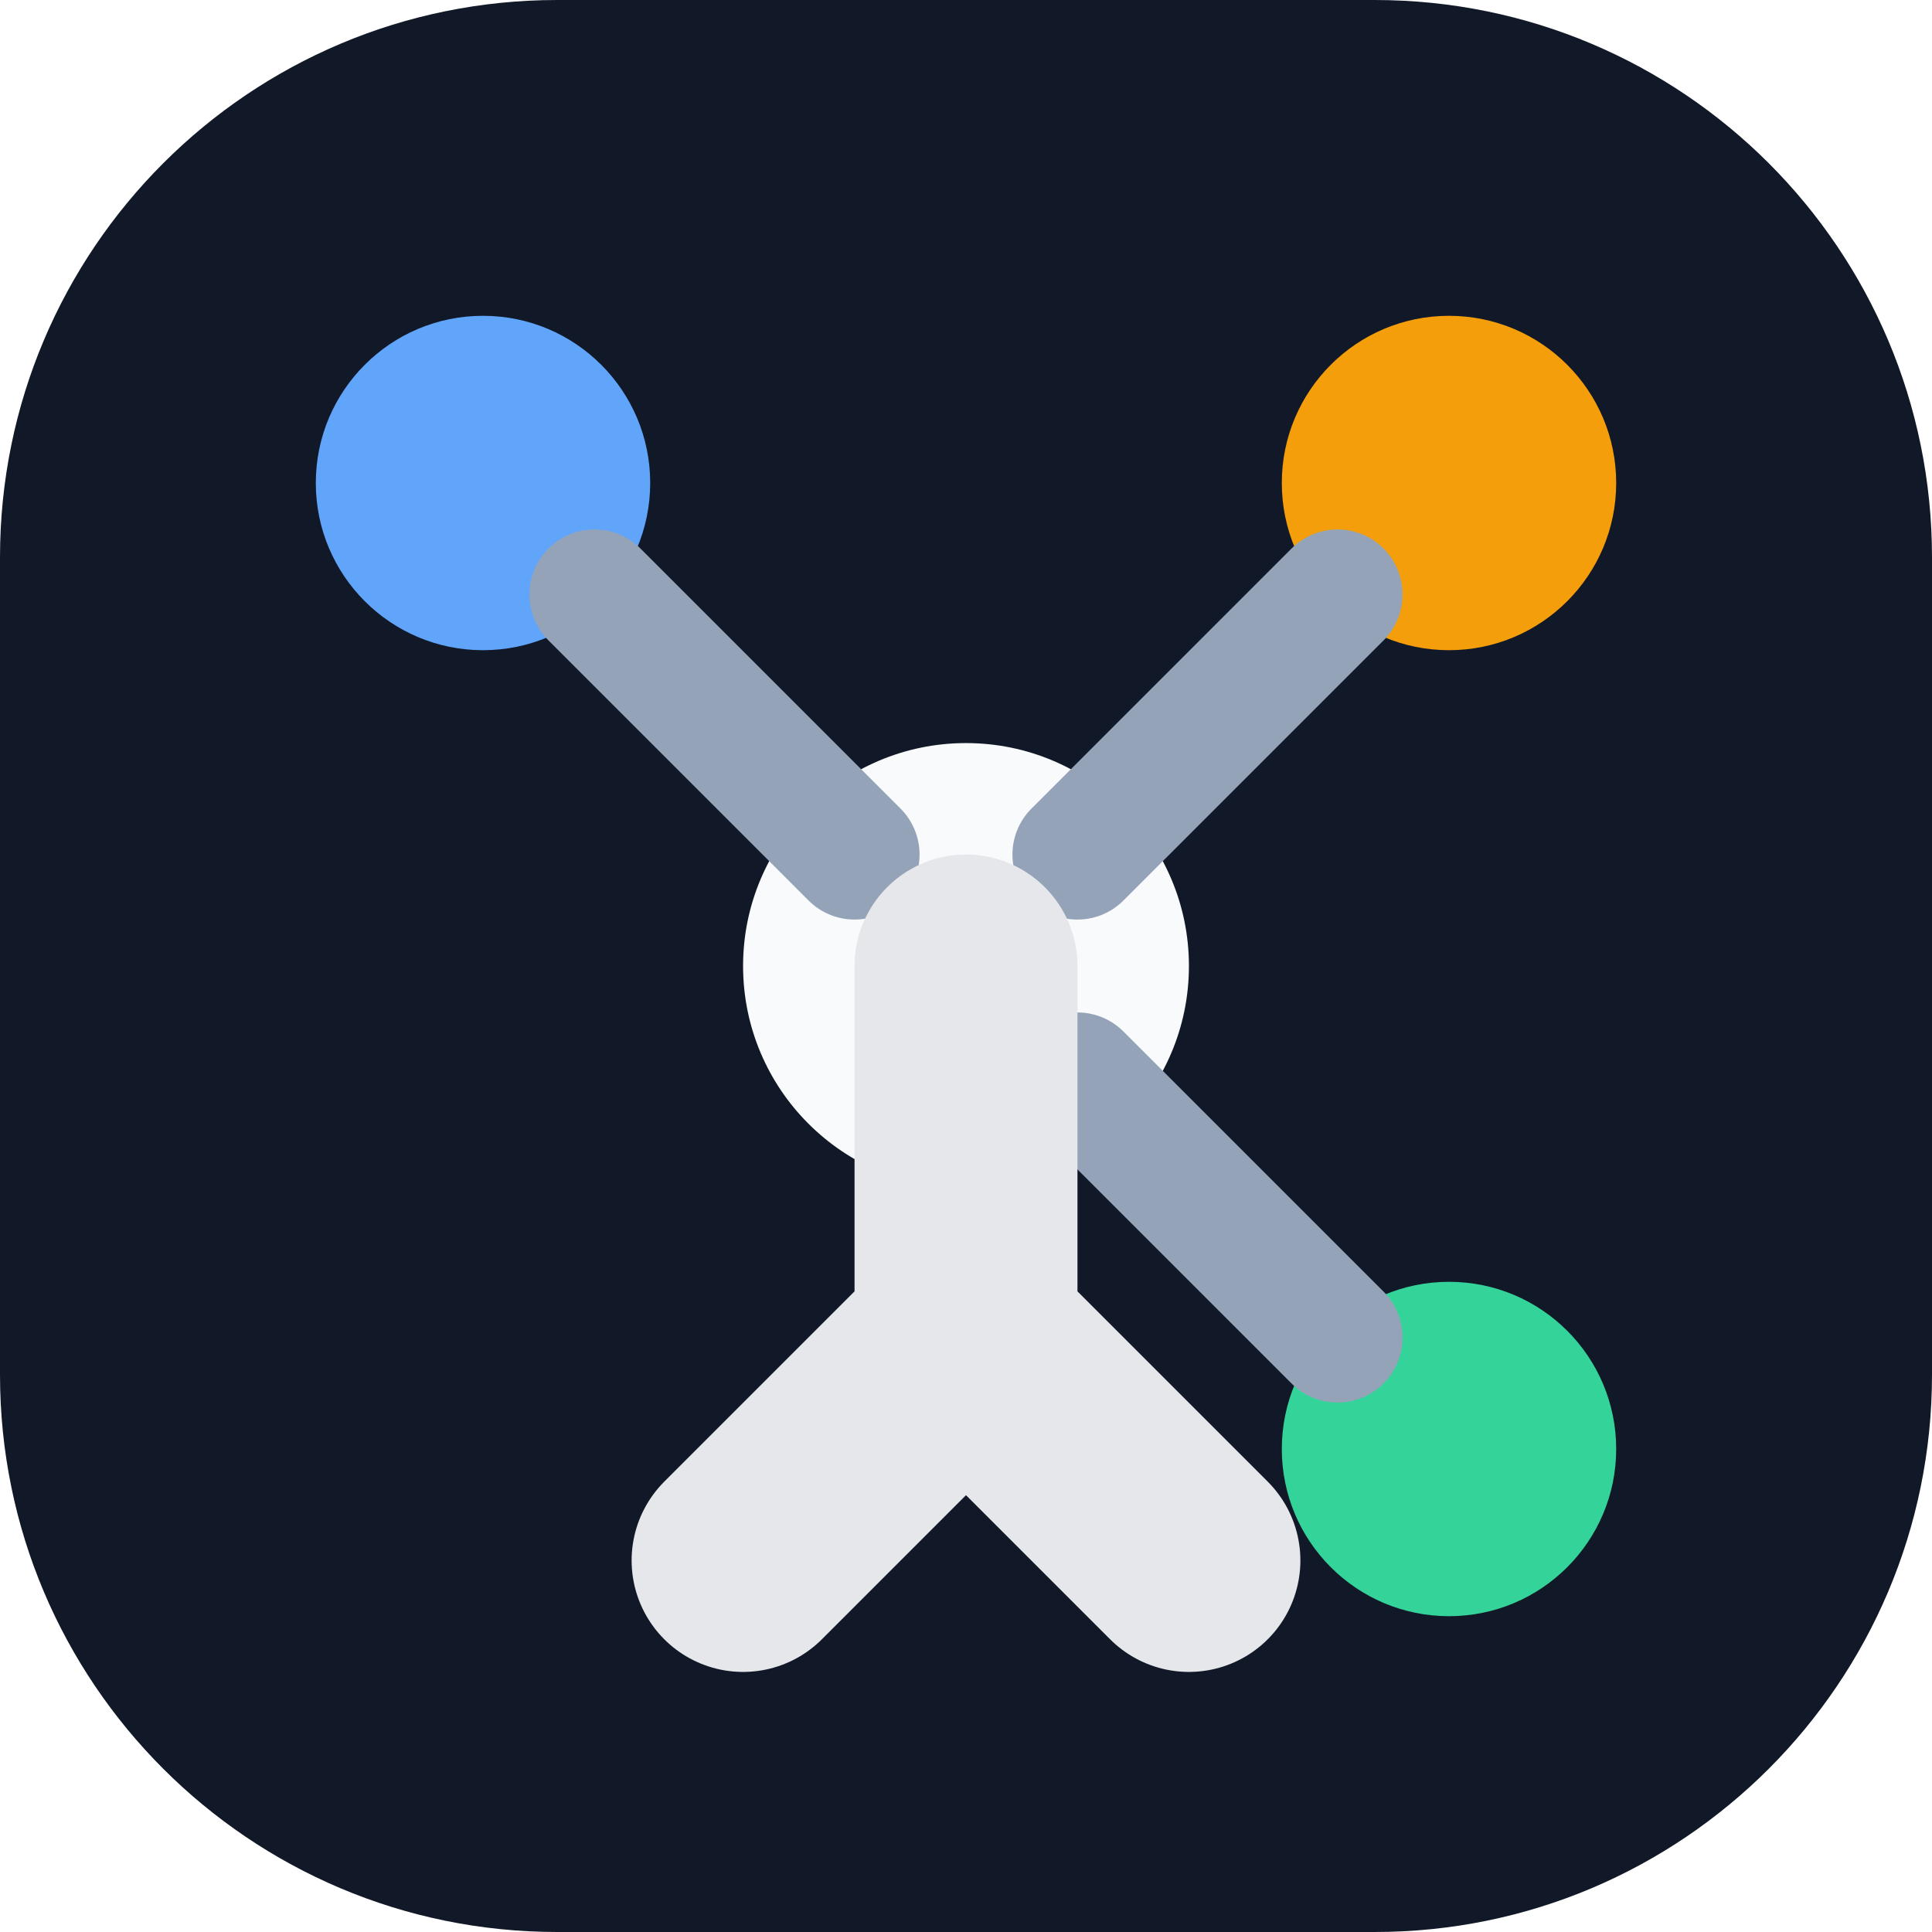
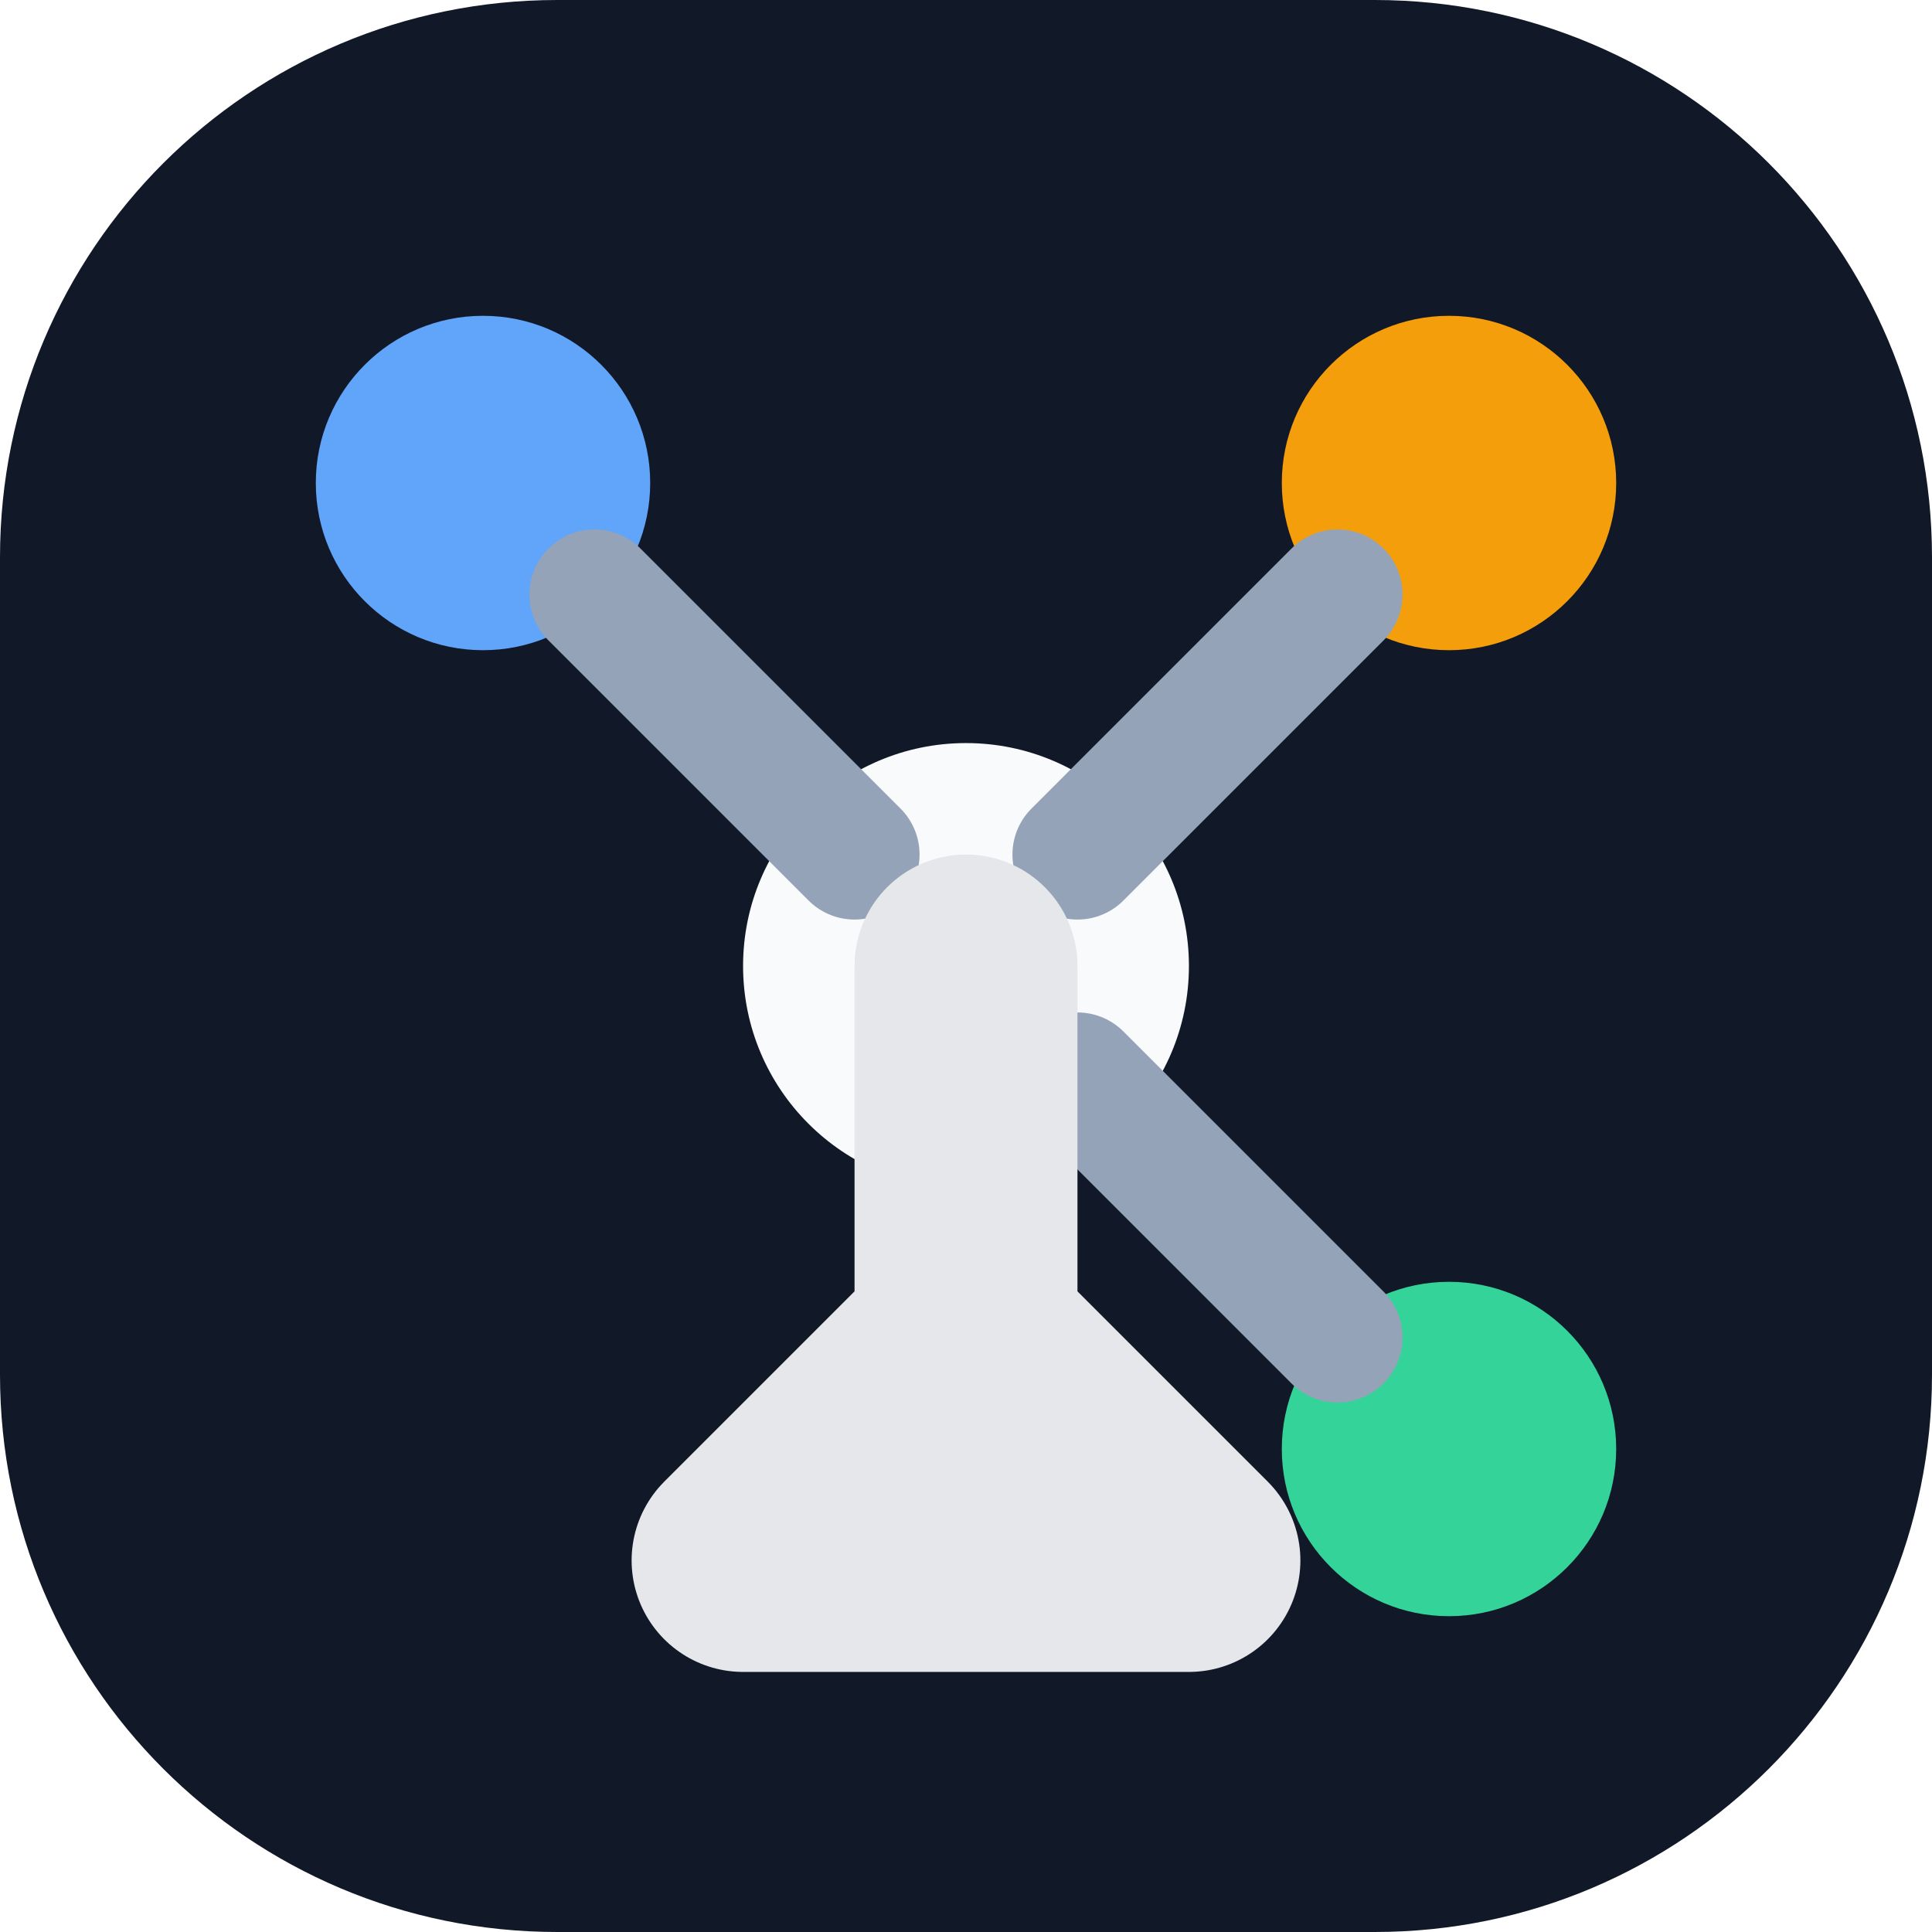
<svg xmlns="http://www.w3.org/2000/svg" viewBox="0 0 52 52" fill="none">
  <rect width="52" height="52" rx="15" fill="#111827" />
  <circle cx="26" cy="26" r="6" fill="#F8FAFC" />
  <circle cx="13" cy="13" r="4.5" fill="#60A5FA" />
  <circle cx="39" cy="13" r="4.5" fill="#F59E0B" />
  <circle cx="39" cy="39" r="4.5" fill="#34D399" />
  <path d="M16 16 23 23M36 16 29 23M36 36 29 29" stroke="#94A3B8" stroke-width="3.5" stroke-linecap="round" />
-   <path d="M26 26v10l-6 6M26 36l6 6" stroke="#E5E7EB" stroke-width="6" stroke-linecap="round" stroke-linejoin="round" />
+   <path d="M26 26v10l-6 6l12 0l-6 -6" stroke="#E5E7EB" stroke-width="6" stroke-linecap="round" stroke-linejoin="round" />
</svg>
